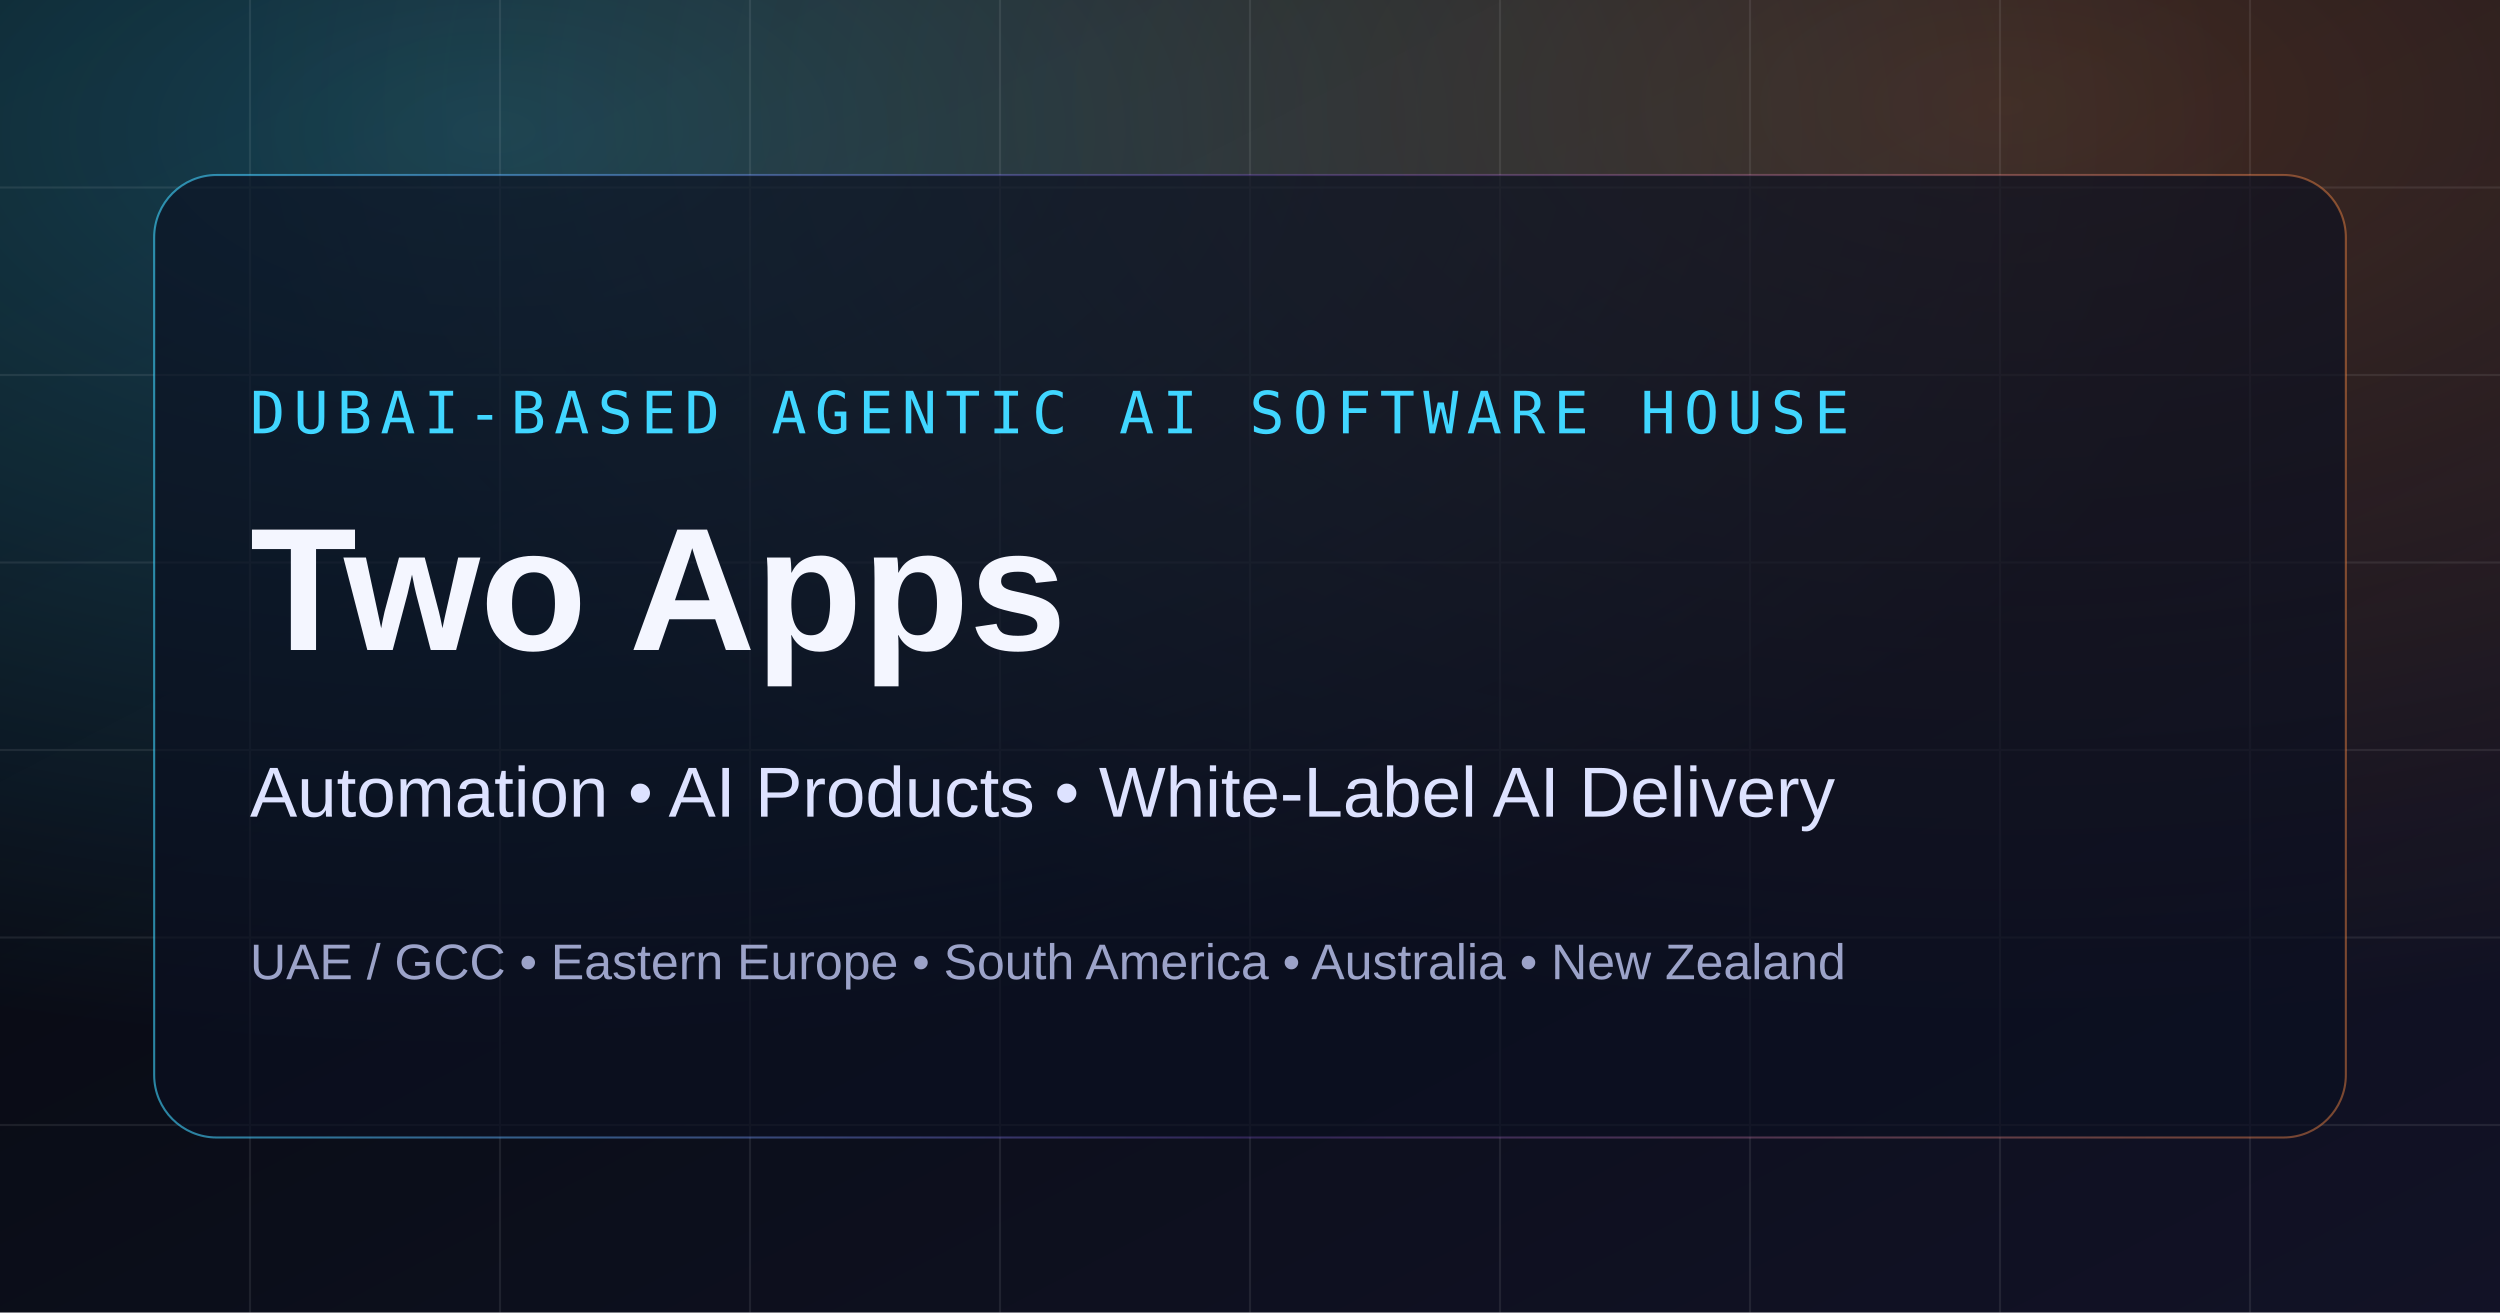
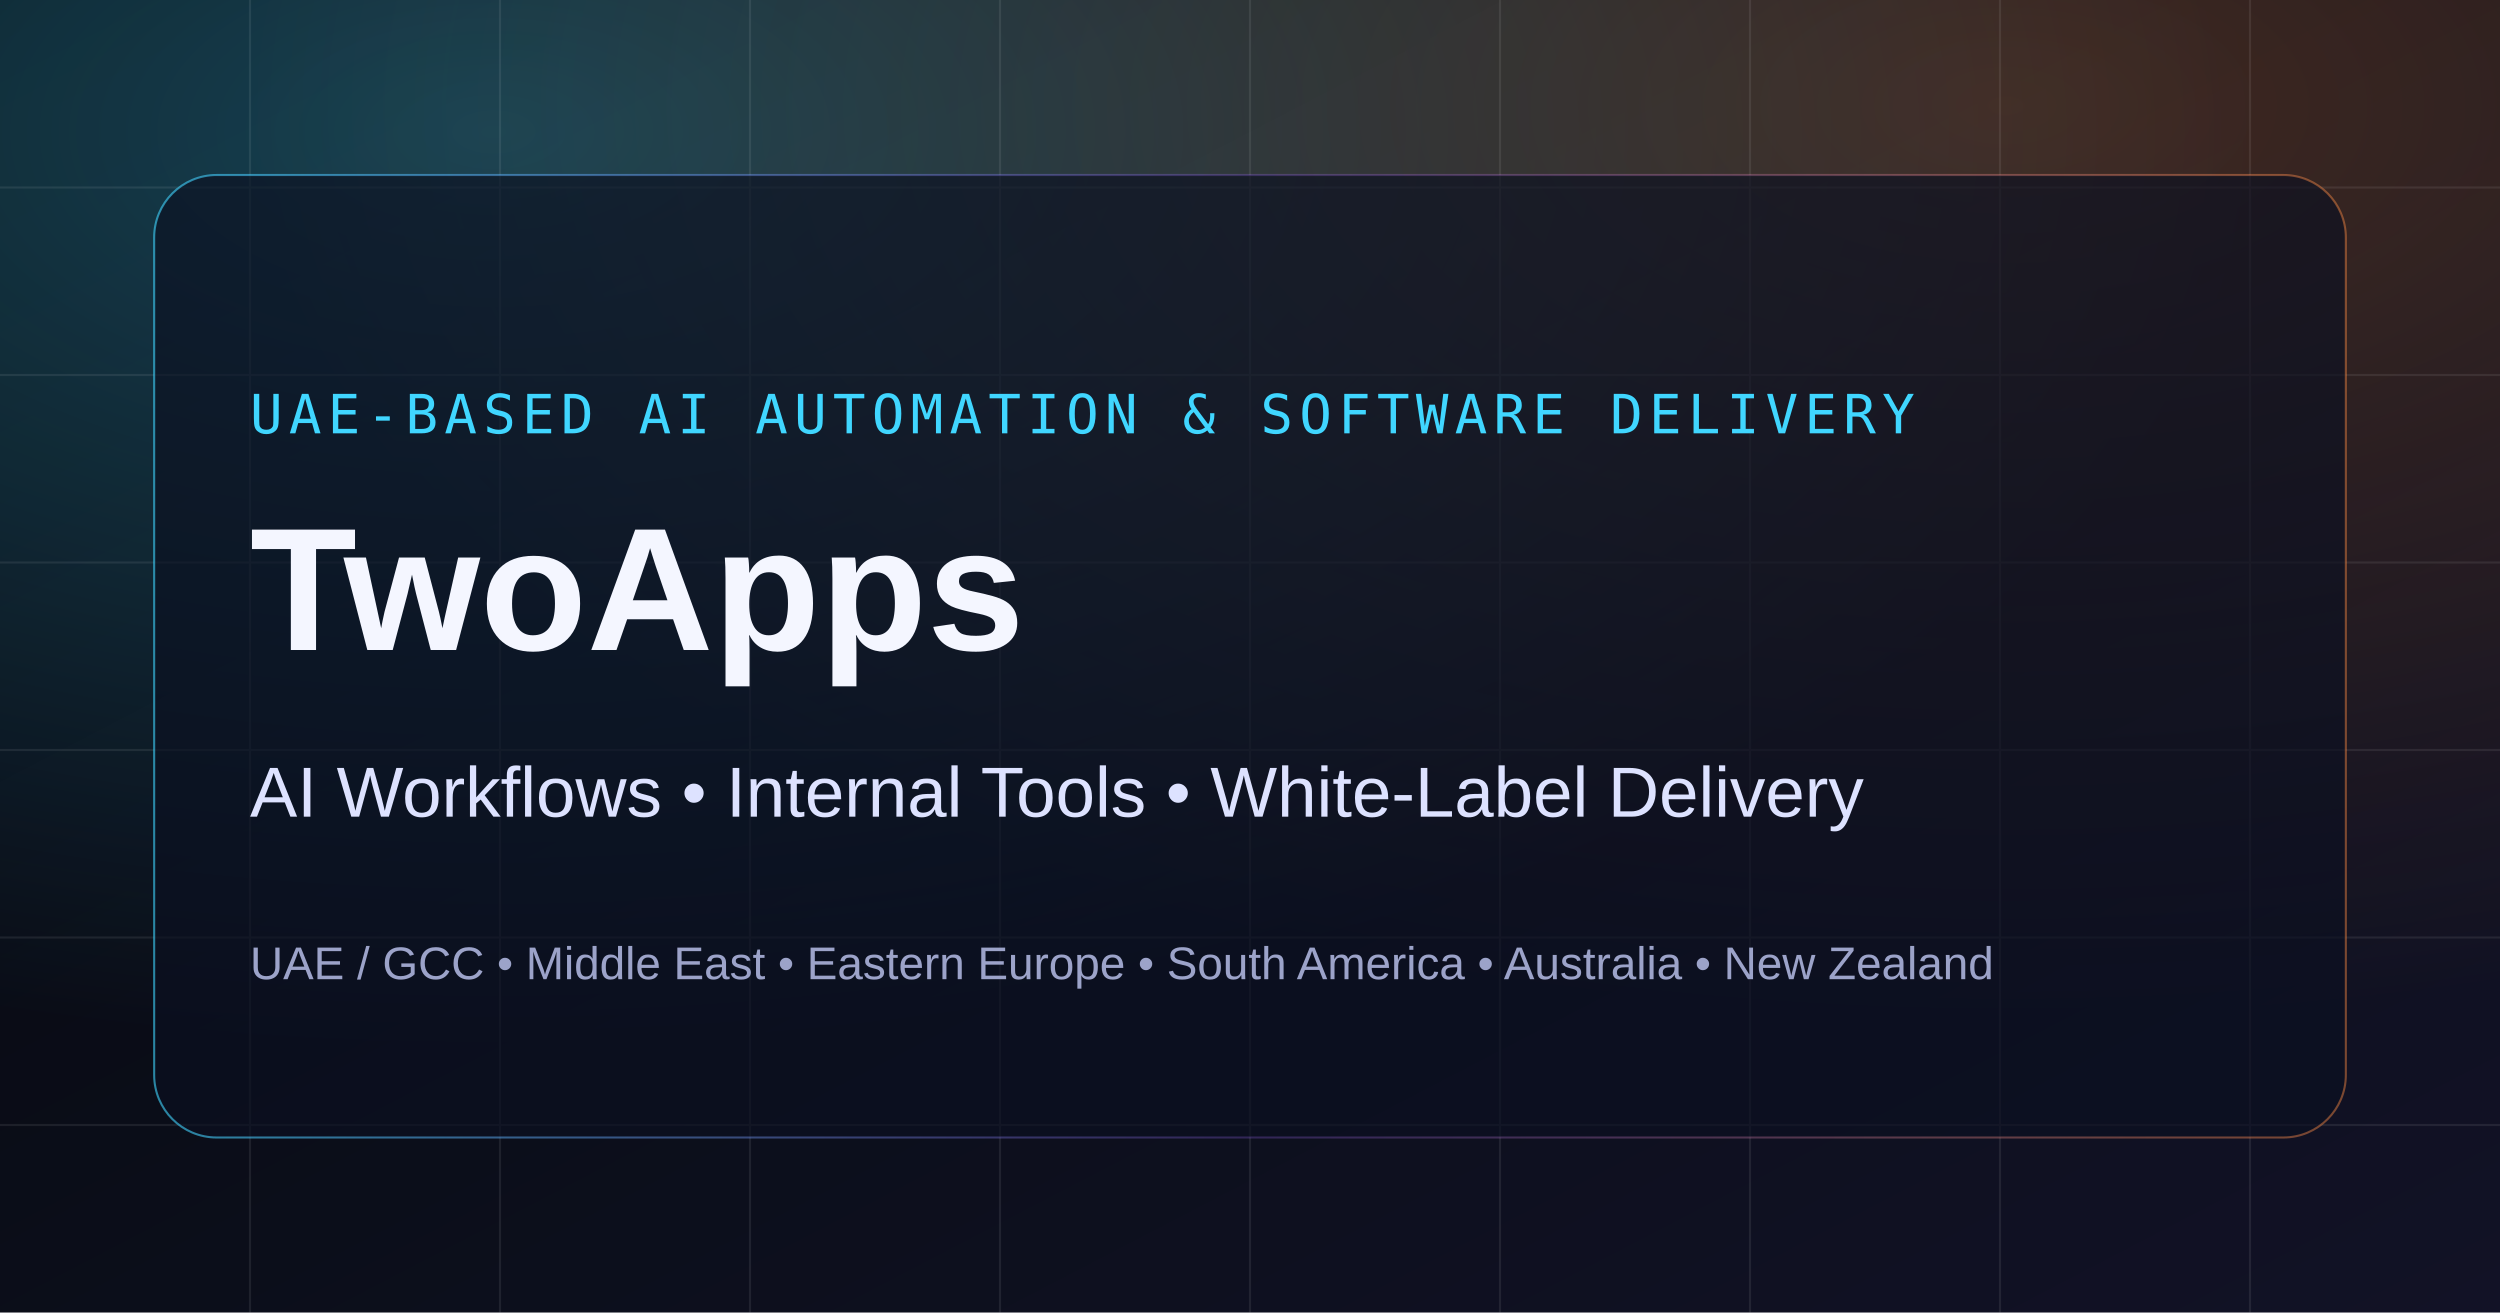
<svg xmlns="http://www.w3.org/2000/svg" width="1200" height="630" viewBox="0 0 1200 630">
  <defs>
    <linearGradient id="bg" x1="0%" y1="0%" x2="100%" y2="100%">
      <stop offset="0%" stop-color="#05060B" />
      <stop offset="60%" stop-color="#0C0F1C" />
      <stop offset="100%" stop-color="#121226" />
    </linearGradient>
    <radialGradient id="r1" cx="20%" cy="10%" r="70%">
      <stop offset="0%" stop-color="#40D6FF" stop-opacity=".28" />
      <stop offset="100%" stop-color="#40D6FF" stop-opacity="0" />
    </radialGradient>
    <radialGradient id="r2" cx="80%" cy="8%" r="70%">
      <stop offset="0%" stop-color="#FF8C42" stop-opacity=".22" />
      <stop offset="100%" stop-color="#FF8C42" stop-opacity="0" />
    </radialGradient>
    <linearGradient id="stroke" x1="0%" x2="100%" y1="0%" y2="0%">
      <stop offset="0%" stop-color="#40D6FF" stop-opacity=".6" />
      <stop offset="50%" stop-color="#A16BFF" stop-opacity=".25" />
      <stop offset="100%" stop-color="#FF8C42" stop-opacity=".45" />
    </linearGradient>
  </defs>
  <rect width="1200" height="630" fill="url(#bg)" />
  <rect width="1200" height="630" fill="url(#r1)" />
  <rect width="1200" height="630" fill="url(#r2)" />
  <g opacity=".08">
    <path d="M0 90H1200M0 180H1200M0 270H1200M0 360H1200M0 450H1200M0 540H1200" stroke="#FFF" />
    <path d="M120 0V630M240 0V630M360 0V630M480 0V630M600 0V630M720 0V630M840 0V630M960 0V630M1080 0V630" stroke="#FFF" />
  </g>
  <rect x="74" y="84" width="1052" height="462" rx="30" fill="#0C1020" fill-opacity=".66" stroke="url(#stroke)" />
-   <text x="120" y="208" fill="#40D6FF" font-family="ui-monospace, SFMono-Regular, Menlo, monospace" font-size="28" letter-spacing="4">DUBAI-BASED AGENTIC AI SOFTWARE HOUSE</text>
-   <text x="120" y="312" fill="#F4F6FF" font-family="Arial, sans-serif" font-weight="700" font-size="84">Two Apps</text>
-   <text x="120" y="392" fill="#DDE2FF" font-family="Arial, sans-serif" font-size="34">Automation • AI Products • White-Label AI Delivery</text>
-   <text x="120" y="470" fill="#9CA3C9" font-family="Arial, sans-serif" font-size="24">UAE / GCC • Eastern Europe • South America • Australia • New Zealand</text>
+   <text x="120" y="208" fill="#40D6FF" font-family="ui-monospace, SFMono-Regular, Menlo, monospace" font-size="26" letter-spacing="3">UAE-BASED AI AUTOMATION &amp; SOFTWARE DELIVERY</text>
+   <text x="120" y="312" fill="#F4F6FF" font-family="Arial, sans-serif" font-weight="700" font-size="84">TwoApps</text>
+   <text x="120" y="392" fill="#DDE2FF" font-family="Arial, sans-serif" font-size="34">AI Workflows • Internal Tools • White-Label Delivery</text>
+   <text x="120" y="470" fill="#9CA3C9" font-family="Arial, sans-serif" font-size="22">UAE / GCC • Middle East • Eastern Europe • South America • Australia • New Zealand</text>
</svg>
